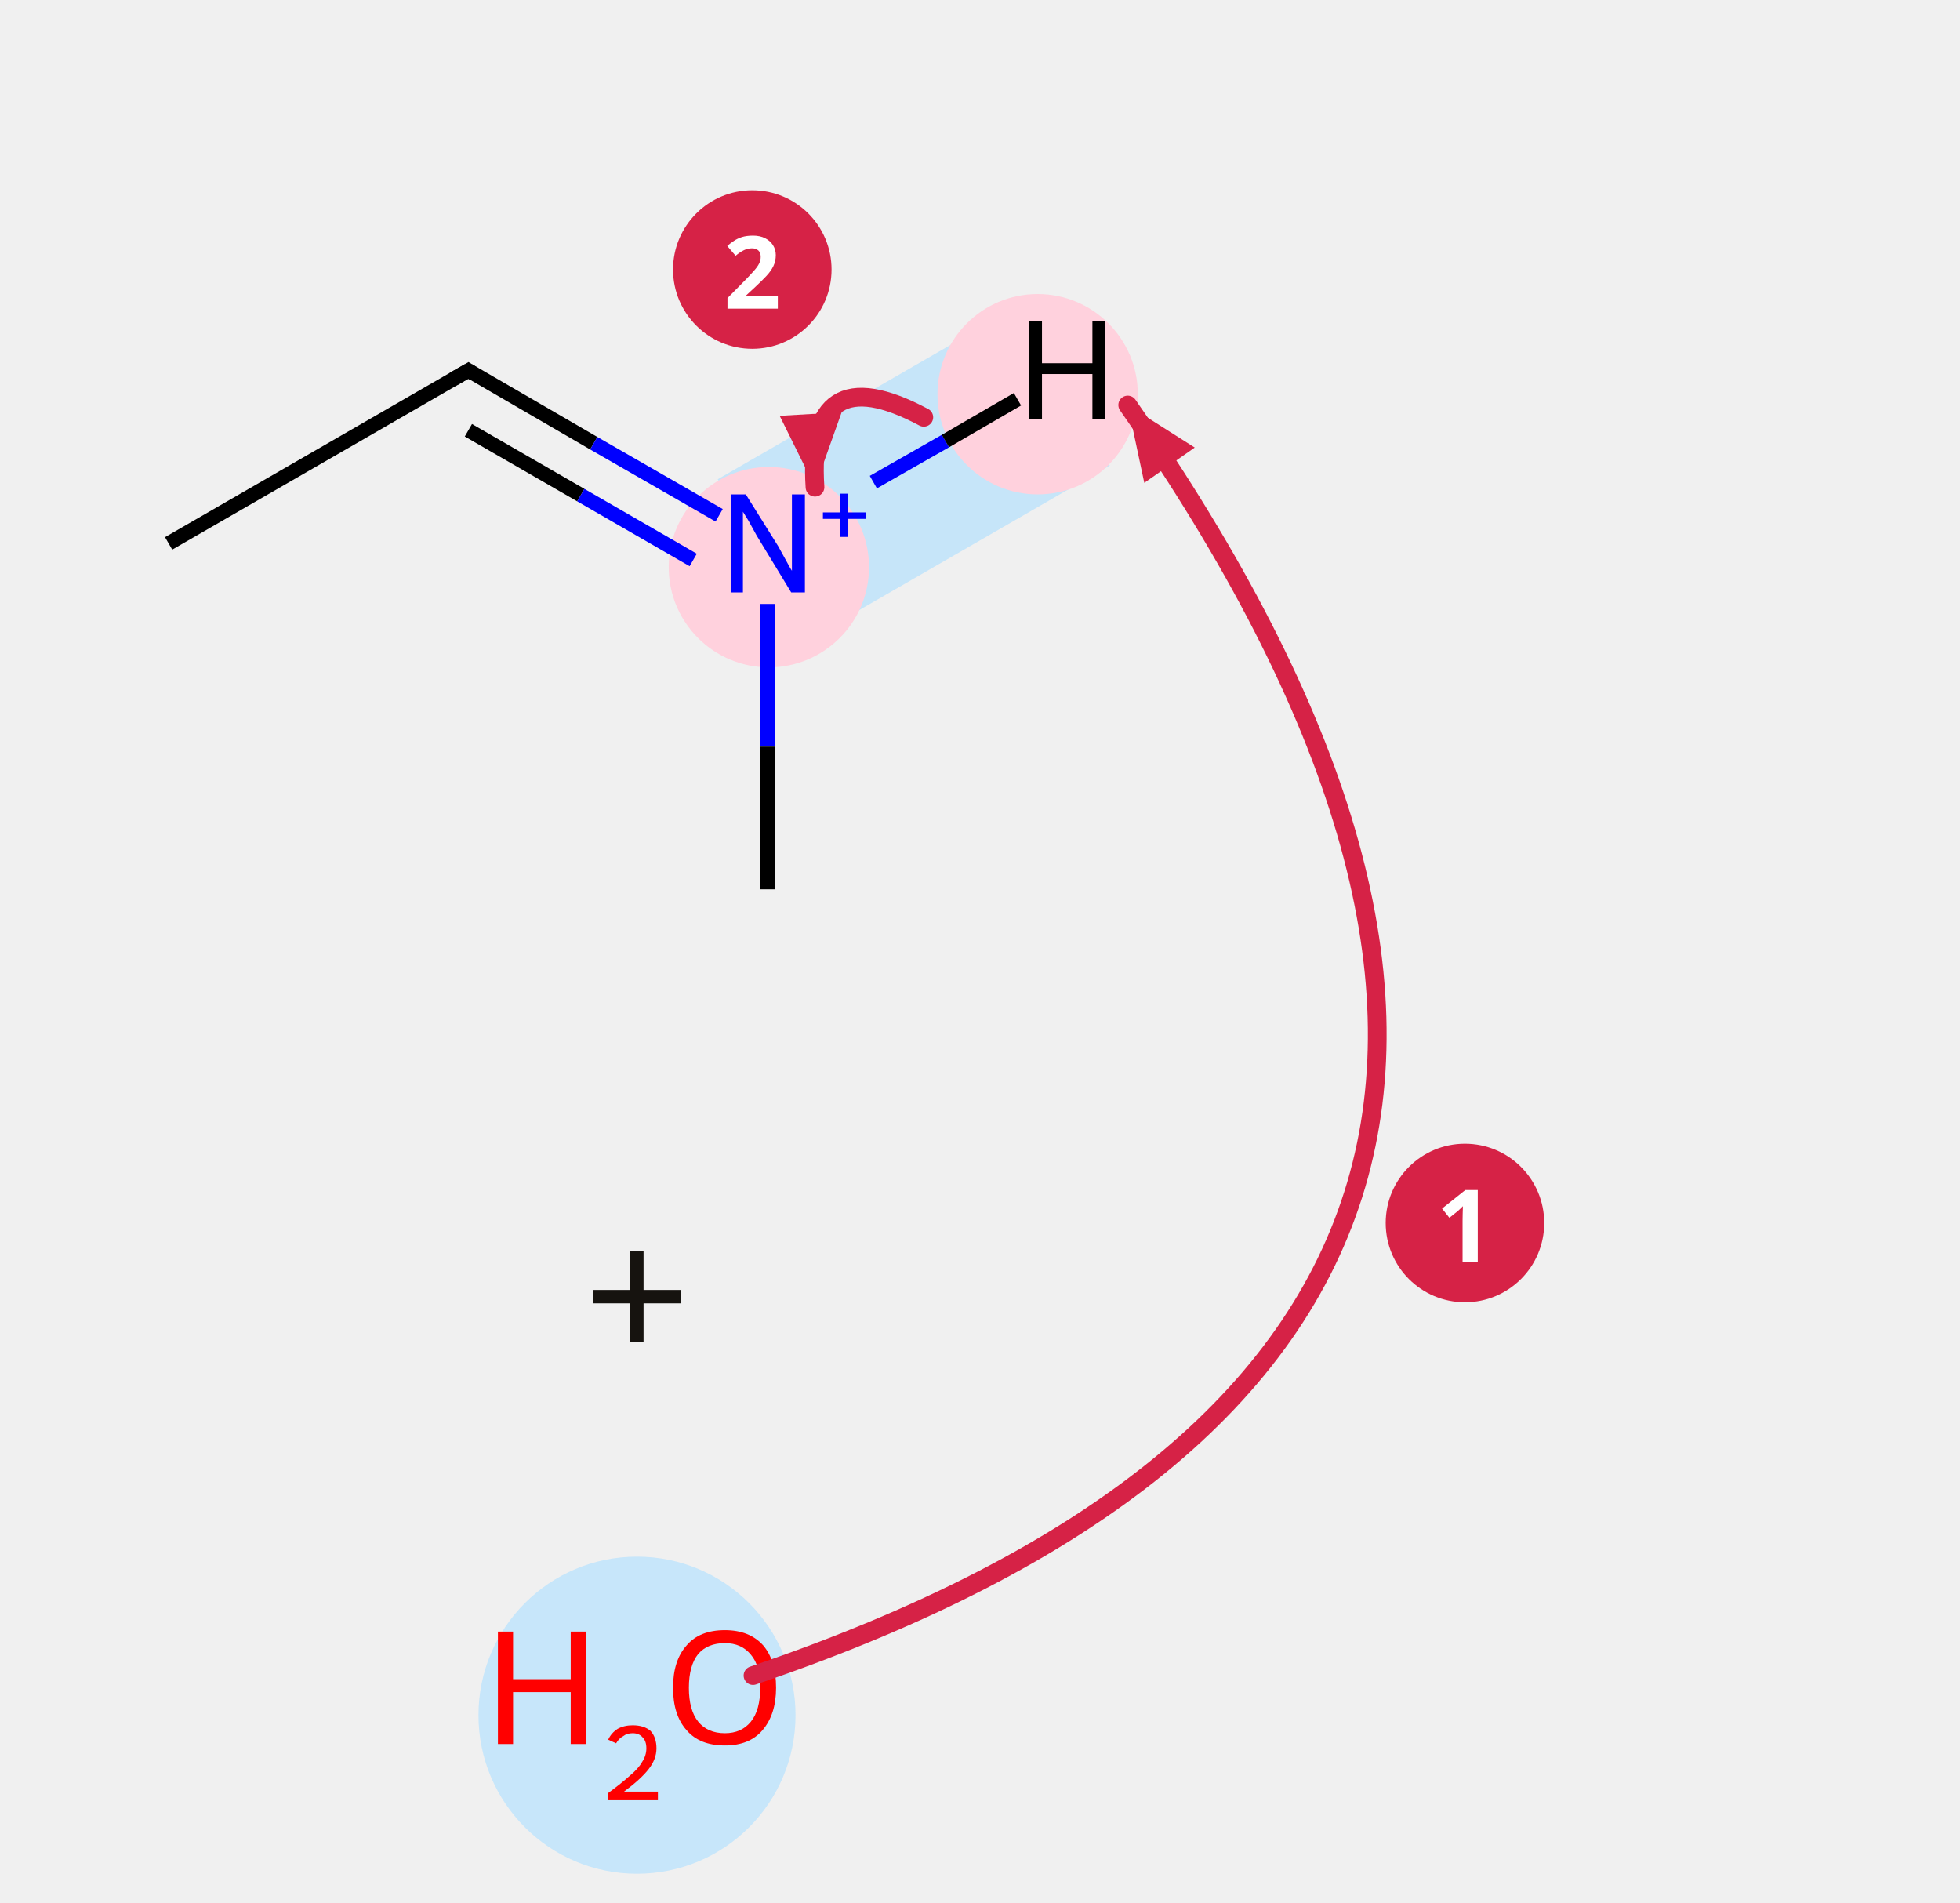
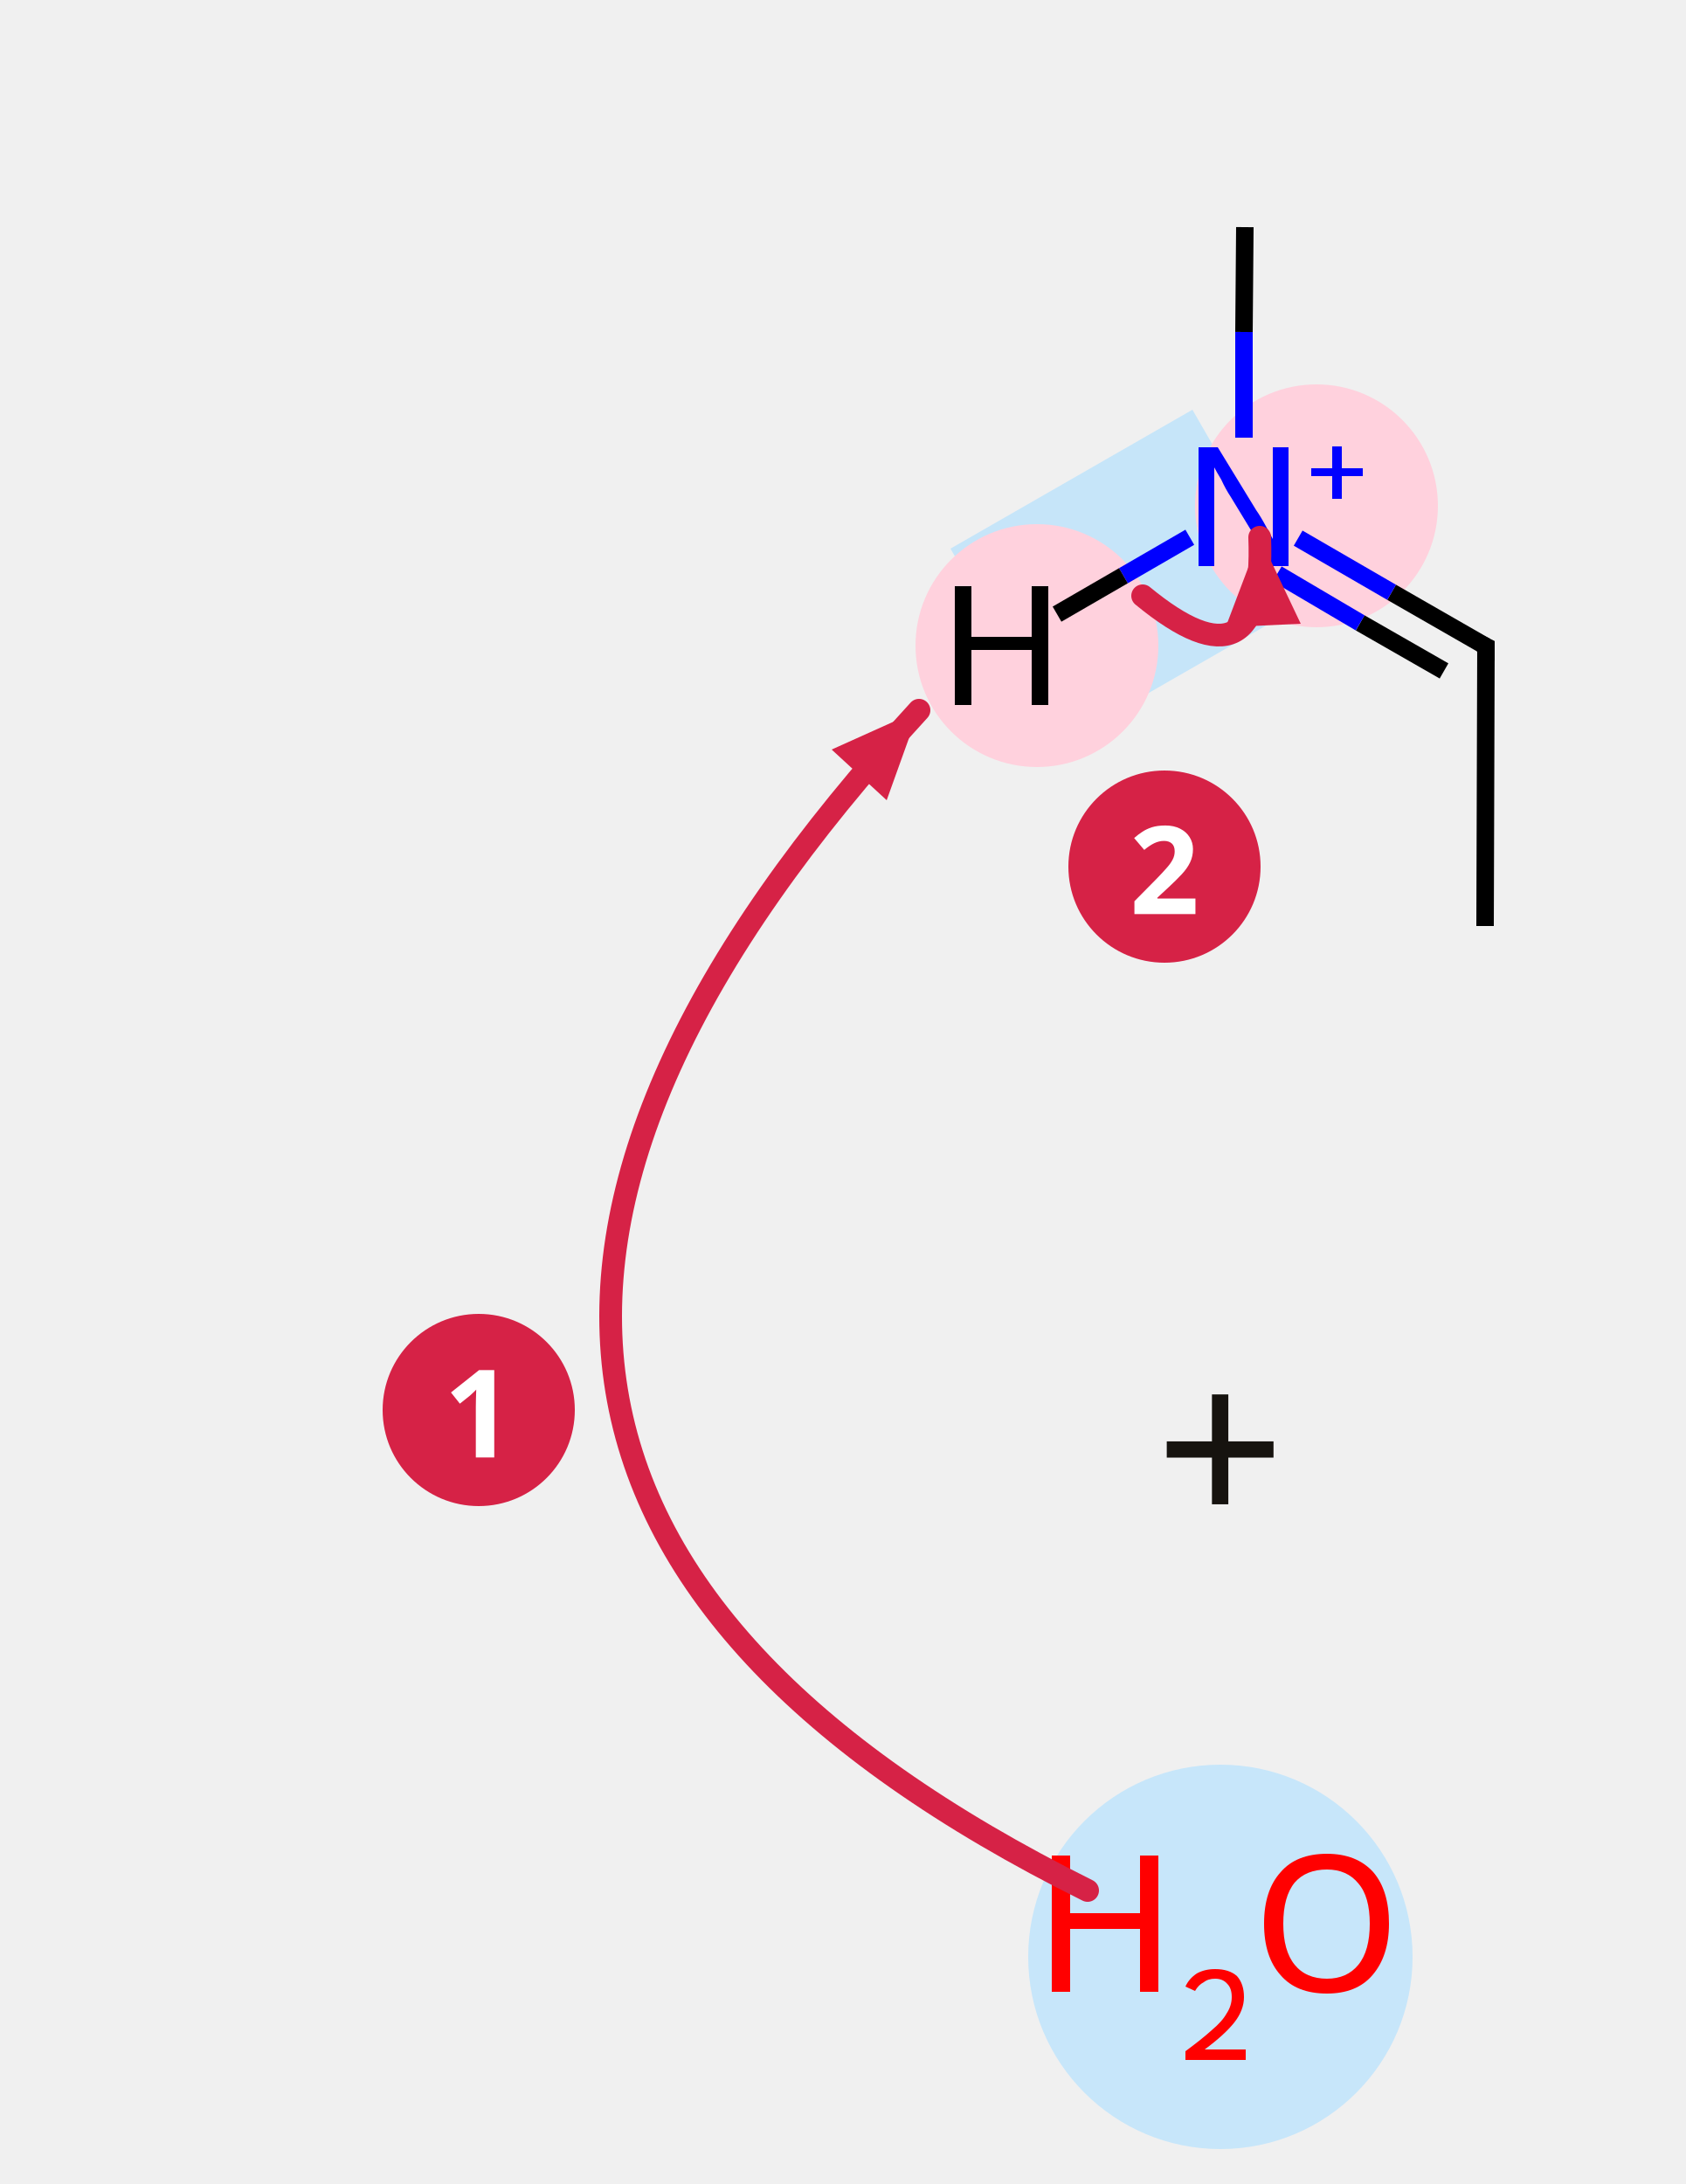
- <svg xmlns="http://www.w3.org/2000/svg" version="1.1" width="272px" height="264px" viewBox="4 -18 272 264">
-   <g transform="translate(-27.6, -44.0)">
-     <path class="bond-3 atom-2 atom-4" d="M 172.8,68.5 L 185.6,90.6 L 144.0,114.6 L 131.2,92.5 Z" style="fill:#C6E5F9;fill-rule:evenodd;fill-opacity:1;stroke:#C6E5F9;stroke-width:0.0px;stroke-linecap:butt;stroke-linejoin:miter;stroke-miterlimit:10;stroke-opacity:1;" />
-     <ellipse cx="138.3" cy="104.7" rx="13.4" ry="13.4" class="atom-2" style="fill:#FFD1DD;fill-rule:evenodd;stroke:#FFD1DD;stroke-width:1.0px;stroke-linecap:butt;stroke-linejoin:miter;stroke-opacity:1" />
-     <ellipse cx="175.6" cy="80.7" rx="13.4" ry="13.4" class="atom-4" style="fill:#FFD1DD;fill-rule:evenodd;stroke:#FFD1DD;stroke-width:1.0px;stroke-linecap:butt;stroke-linejoin:miter;stroke-opacity:1" />
-     <path class="bond-0 atom-0 atom-1" d="M 55.0,101.4 L 96.6,77.4" style="fill:none;fill-rule:evenodd;stroke:#000000;stroke-width:2.0px;stroke-linecap:butt;stroke-linejoin:miter;stroke-opacity:1" />
-     <path class="bond-1 atom-1 atom-2" d="M 96.6,77.4 L 114.0,87.5" style="fill:none;fill-rule:evenodd;stroke:#000000;stroke-width:2.0px;stroke-linecap:butt;stroke-linejoin:miter;stroke-opacity:1" />
-     <path class="bond-1 atom-1 atom-2" d="M 114.0,87.5 L 131.4,97.5" style="fill:none;fill-rule:evenodd;stroke:#0000FF;stroke-width:2.0px;stroke-linecap:butt;stroke-linejoin:miter;stroke-opacity:1" />
-     <path class="bond-1 atom-1 atom-2" d="M 96.6,85.7 L 112.2,94.7" style="fill:none;fill-rule:evenodd;stroke:#000000;stroke-width:2.0px;stroke-linecap:butt;stroke-linejoin:miter;stroke-opacity:1" />
-     <path class="bond-1 atom-1 atom-2" d="M 112.2,94.7 L 127.8,103.7" style="fill:none;fill-rule:evenodd;stroke:#0000FF;stroke-width:2.0px;stroke-linecap:butt;stroke-linejoin:miter;stroke-opacity:1" />
-     <path class="bond-2 atom-2 atom-3" d="M 138.1,109.8 L 138.1,129.6" style="fill:none;fill-rule:evenodd;stroke:#0000FF;stroke-width:2.0px;stroke-linecap:butt;stroke-linejoin:miter;stroke-opacity:1" />
-     <path class="bond-2 atom-2 atom-3" d="M 138.1,129.6 L 138.1,149.4" style="fill:none;fill-rule:evenodd;stroke:#000000;stroke-width:2.0px;stroke-linecap:butt;stroke-linejoin:miter;stroke-opacity:1" />
-     <path class="bond-3 atom-2 atom-4" d="M 152.8,92.9 L 162.8,87.2" style="fill:none;fill-rule:evenodd;stroke:#0000FF;stroke-width:2.0px;stroke-linecap:butt;stroke-linejoin:miter;stroke-opacity:1" />
-     <path class="bond-3 atom-2 atom-4" d="M 162.8,87.2 L 172.8,81.4" style="fill:none;fill-rule:evenodd;stroke:#000000;stroke-width:2.0px;stroke-linecap:butt;stroke-linejoin:miter;stroke-opacity:1" />
-     <path d="M 94.5,78.6 L 96.6,77.4 L 97.4,77.9" style="fill:none;stroke:#000000;stroke-width:2.0px;stroke-linecap:butt;stroke-linejoin:miter;stroke-miterlimit:10;stroke-opacity:1;" />
-     <path class="atom-2" d="M 135.1 94.6 L 139.6 101.8 Q 140.0 102.5, 140.7 103.8 Q 141.4 105.1, 141.5 105.2 L 141.5 94.6 L 143.3 94.6 L 143.3 108.2 L 141.4 108.2 L 136.6 100.3 Q 136.1 99.4, 135.5 98.3 Q 134.9 97.3, 134.7 97.0 L 134.7 108.2 L 133.0 108.2 L 133.0 94.6 L 135.1 94.6 " fill="#0000FF" />
-     <path class="atom-2" d="M 145.8 97.1 L 148.2 97.1 L 148.2 94.5 L 149.3 94.5 L 149.3 97.1 L 151.8 97.1 L 151.8 98.0 L 149.3 98.0 L 149.3 100.5 L 148.2 100.5 L 148.2 98.0 L 145.8 98.0 L 145.8 97.1 " fill="#0000FF" />
-     <path class="atom-4" d="M 174.4 70.6 L 176.2 70.6 L 176.2 76.4 L 183.2 76.4 L 183.2 70.6 L 185.0 70.6 L 185.0 84.2 L 183.2 84.2 L 183.2 77.9 L 176.2 77.9 L 176.2 84.2 L 174.4 84.2 L 174.4 70.6 " fill="#000000" />
+ <svg xmlns="http://www.w3.org/2000/svg" version="1.1" width="193px" height="250px" viewBox="-82 4 193 250">
+   <g transform="translate(-62.3, -40.0)">
+     <path class="bond-3 atom-2 atom-4" d="M 116.8,90.9 L 129.6,113.1 L 101.9,129.0 L 89.1,106.8 Z" style="fill:#C6E5F9;fill-rule:evenodd;fill-opacity:1;stroke:#C6E5F9;stroke-width:0.0px;stroke-linecap:butt;stroke-linejoin:miter;stroke-miterlimit:10;stroke-opacity:1;" />
+     <ellipse cx="131.0" cy="101.9" rx="13.4" ry="13.4" class="atom-2" style="fill:#FFD1DD;fill-rule:evenodd;stroke:#FFD1DD;stroke-width:1.0px;stroke-linecap:butt;stroke-linejoin:miter;stroke-opacity:1" />
+     <ellipse cx="99.0" cy="117.9" rx="13.4" ry="13.4" class="atom-4" style="fill:#FFD1DD;fill-rule:evenodd;stroke:#FFD1DD;stroke-width:1.0px;stroke-linecap:butt;stroke-linejoin:miter;stroke-opacity:1" />
+     <path class="bond-0 atom-0 atom-1" d="M 150.3,150.0 L 150.4,118.0" style="fill:none;fill-rule:evenodd;stroke:#000000;stroke-width:2.0px;stroke-linecap:butt;stroke-linejoin:miter;stroke-opacity:1" />
+     <path class="bond-1 atom-1 atom-2" d="M 150.4,118.0 L 139.6,111.8" style="fill:none;fill-rule:evenodd;stroke:#000000;stroke-width:2.0px;stroke-linecap:butt;stroke-linejoin:miter;stroke-opacity:1" />
+     <path class="bond-1 atom-1 atom-2" d="M 139.6,111.8 L 128.9,105.6" style="fill:none;fill-rule:evenodd;stroke:#0000FF;stroke-width:2.0px;stroke-linecap:butt;stroke-linejoin:miter;stroke-opacity:1" />
+     <path class="bond-1 atom-1 atom-2" d="M 145.6,120.8 L 136.0,115.3" style="fill:none;fill-rule:evenodd;stroke:#000000;stroke-width:2.0px;stroke-linecap:butt;stroke-linejoin:miter;stroke-opacity:1" />
+     <path class="bond-1 atom-1 atom-2" d="M 136.0,115.3 L 126.5,109.7" style="fill:none;fill-rule:evenodd;stroke:#0000FF;stroke-width:2.0px;stroke-linecap:butt;stroke-linejoin:miter;stroke-opacity:1" />
+     <path class="bond-2 atom-2 atom-3" d="M 122.7,94.1 L 122.7,82.0" style="fill:none;fill-rule:evenodd;stroke:#0000FF;stroke-width:2.0px;stroke-linecap:butt;stroke-linejoin:miter;stroke-opacity:1" />
+     <path class="bond-2 atom-2 atom-3" d="M 122.7,82.0 L 122.8,70.0" style="fill:none;fill-rule:evenodd;stroke:#000000;stroke-width:2.0px;stroke-linecap:butt;stroke-linejoin:miter;stroke-opacity:1" />
+     <path class="bond-3 atom-2 atom-4" d="M 116.5,105.5 L 108.9,109.9" style="fill:none;fill-rule:evenodd;stroke:#0000FF;stroke-width:2.0px;stroke-linecap:butt;stroke-linejoin:miter;stroke-opacity:1" />
+     <path class="bond-3 atom-2 atom-4" d="M 108.9,109.9 L 101.3,114.3" style="fill:none;fill-rule:evenodd;stroke:#000000;stroke-width:2.0px;stroke-linecap:butt;stroke-linejoin:miter;stroke-opacity:1" />
+     <path d="M 150.4,119.6 L 150.4,118.0 L 149.8,117.7" style="fill:none;stroke:#000000;stroke-width:2.0px;stroke-linecap:butt;stroke-linejoin:miter;stroke-miterlimit:10;stroke-opacity:1;" />
+     <path class="atom-2" d="M 119.7 95.2 L 124.1 102.4 Q 124.6 103.1, 125.3 104.4 Q 126.0 105.7, 126.0 105.7 L 126.0 95.2 L 127.8 95.2 L 127.8 108.8 L 126.0 108.8 L 121.2 100.9 Q 120.6 100.0, 120.1 98.9 Q 119.5 97.9, 119.3 97.5 L 119.3 108.8 L 117.5 108.8 L 117.5 95.2 L 119.7 95.2 " fill="#0000FF" />
+     <path class="atom-2" d="M 130.4 97.6 L 132.8 97.6 L 132.8 95.1 L 133.9 95.1 L 133.9 97.6 L 136.3 97.6 L 136.3 98.5 L 133.9 98.5 L 133.9 101.1 L 132.8 101.1 L 132.8 98.5 L 130.4 98.5 L 130.4 97.6 " fill="#0000FF" />
+     <path class="atom-4" d="M 89.6 111.1 L 91.5 111.1 L 91.5 116.9 L 98.4 116.9 L 98.4 111.1 L 100.3 111.1 L 100.3 124.7 L 98.4 124.7 L 98.4 118.4 L 91.5 118.4 L 91.5 124.7 L 89.6 124.7 L 89.6 111.1 " fill="#000000" />
  </g>
-   <g transform="translate(-27.6, 110.0)">
+   <g transform="translate(-62.3, 118.0)">
    <circle cx="120.0" cy="110.0" r="22" fill="rgb(199,230,250)" />
    <path class="atom-0" d="M 100.7 98.4 L 102.8 98.4 L 102.8 105.0 L 110.8 105.0 L 110.8 98.4 L 112.9 98.4 L 112.9 114.0 L 110.8 114.0 L 110.8 106.8 L 102.8 106.8 L 102.8 114.0 L 100.7 114.0 L 100.7 98.4 " fill="#FF0000" />
    <path class="atom-0" d="M 116.0 113.4 Q 116.4 112.5, 117.3 111.9 Q 118.2 111.4, 119.4 111.4 Q 121.0 111.4, 121.9 112.2 Q 122.7 113.1, 122.7 114.6 Q 122.7 116.1, 121.6 117.5 Q 120.5 118.9, 118.2 120.6 L 122.9 120.6 L 122.9 121.8 L 116.0 121.8 L 116.0 120.8 Q 117.9 119.4, 119.0 118.4 Q 120.2 117.4, 120.7 116.5 Q 121.3 115.6, 121.3 114.6 Q 121.3 113.6, 120.8 113.1 Q 120.3 112.5, 119.4 112.5 Q 118.6 112.5, 118.1 112.9 Q 117.5 113.2, 117.1 113.9 L 116.0 113.4 " fill="#FF0000" />
    <path class="atom-0" d="M 125.0 106.2 Q 125.0 102.4, 126.9 100.3 Q 128.7 98.2, 132.2 98.2 Q 135.6 98.2, 137.5 100.3 Q 139.3 102.4, 139.3 106.2 Q 139.3 109.9, 137.4 112.1 Q 135.6 114.2, 132.2 114.2 Q 128.7 114.2, 126.9 112.1 Q 125.0 110.0, 125.0 106.2 M 132.2 112.5 Q 134.5 112.5, 135.8 110.9 Q 137.1 109.3, 137.1 106.2 Q 137.1 103.1, 135.8 101.6 Q 134.5 100.0, 132.2 100.0 Q 129.8 100.0, 128.5 101.5 Q 127.2 103.1, 127.2 106.2 Q 127.2 109.3, 128.5 110.9 Q 129.8 112.5, 132.2 112.5 " fill="#FF0000" />
  </g>
-   <text x="92.4" y="161.0" text-anchor="middle" dominant-baseline="central" font-family="Karla, sans-serif" font-size="26" fill="#16130F">+</text>
-   <path d="M 108.5,214.5 Q 249.9,166.5 160.5,38.2" fill="none" stroke="#D62246" stroke-width="2.6" stroke-linecap="round" />
-   <polygon points="160.5,38.2 169.8,44.1 162.8,49.0" fill="#D62246" />
-   <circle cx="207.3" cy="151.7" r="11" fill="#D62246" />
-   <text x="207.3" y="151.7" text-anchor="middle" dominant-baseline="central" font-family="Karla, sans-serif" font-size="14" font-weight="700" fill="#FFFFFF">1</text>
-   <path d="M 132.2,39.9 Q 115.9,31.2 117.1,49.6" fill="none" stroke="#D62246" stroke-width="2.6" stroke-linecap="round" />
-   <polygon points="117.1,49.6 112.2,39.7 120.8,39.2" fill="#D62246" />
-   <circle cx="108.4" cy="19.4" r="11" fill="#D62246" />
-   <text x="108.4" y="19.4" text-anchor="middle" dominant-baseline="central" font-family="Karla, sans-serif" font-size="14" font-weight="700" fill="#FFFFFF">2</text>
+   <text x="57.7" y="169.0" text-anchor="middle" dominant-baseline="central" font-family="Karla, sans-serif" font-size="26" fill="#16130F">+</text>
+   <path d="M 42.5,220.4 Q -56.0,171.4 23.2,85.3" fill="none" stroke="#D62246" stroke-width="2.6" stroke-linecap="round" />
+   <polygon points="23.2,85.3 19.5,95.6 13.2,89.8" fill="#D62246" />
+   <circle cx="-27.2" cy="165.4" r="11" fill="#D62246" />
+   <text x="-27.2" y="165.4" text-anchor="middle" dominant-baseline="central" font-family="Karla, sans-serif" font-size="14" font-weight="700" fill="#FFFFFF">1</text>
+   <path d="M 48.8,72.2 Q 62.9,83.8 62.2,65.5" fill="none" stroke="#D62246" stroke-width="2.6" stroke-linecap="round" />
+   <polygon points="62.2,65.5 66.9,75.4 58.3,75.8" fill="#D62246" />
+   <circle cx="51.3" cy="103.2" r="11" fill="#D62246" />
+   <text x="51.3" y="103.2" text-anchor="middle" dominant-baseline="central" font-family="Karla, sans-serif" font-size="14" font-weight="700" fill="#FFFFFF">2</text>
</svg>
